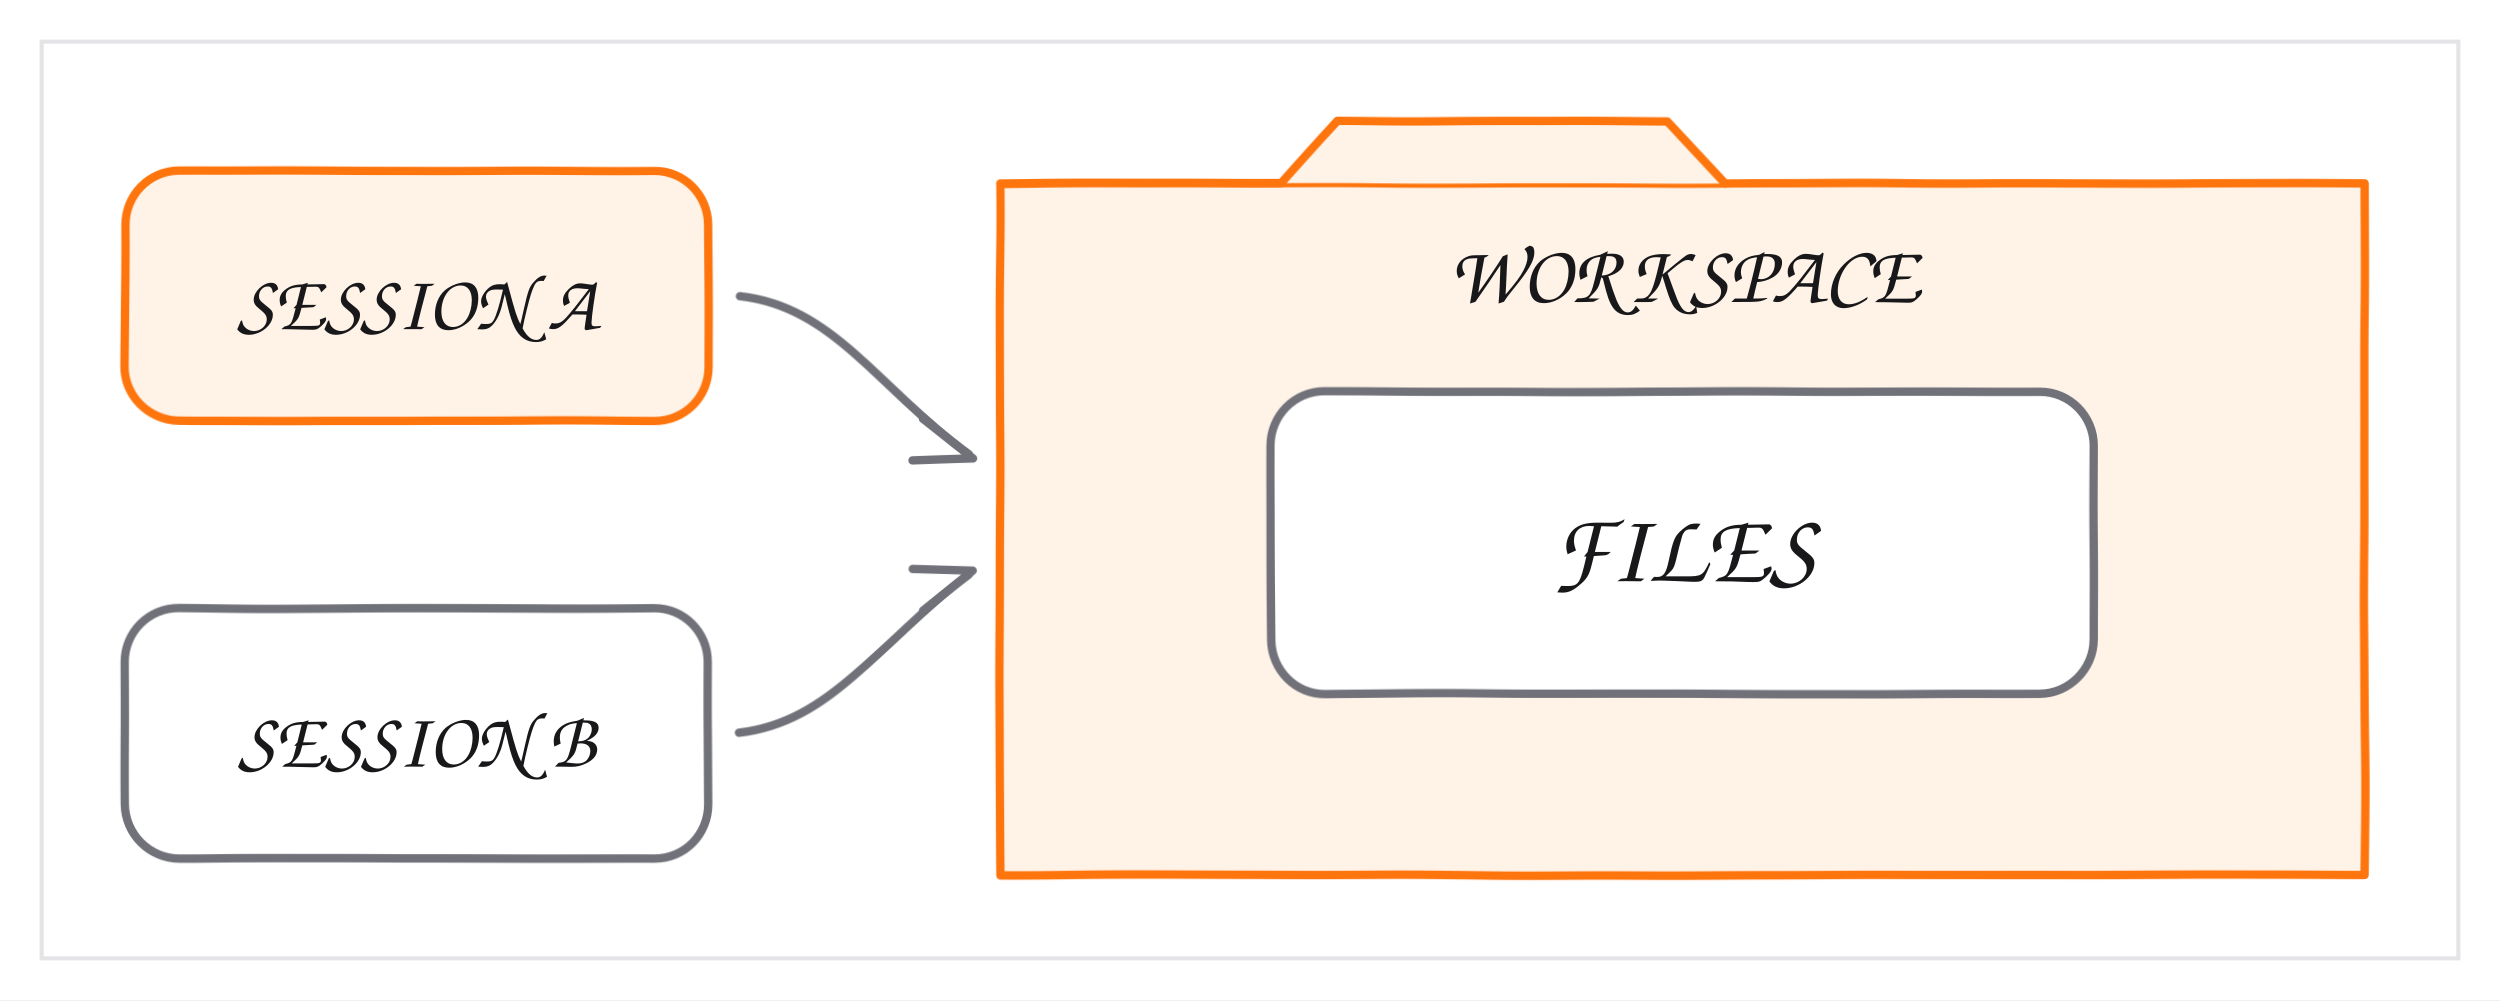
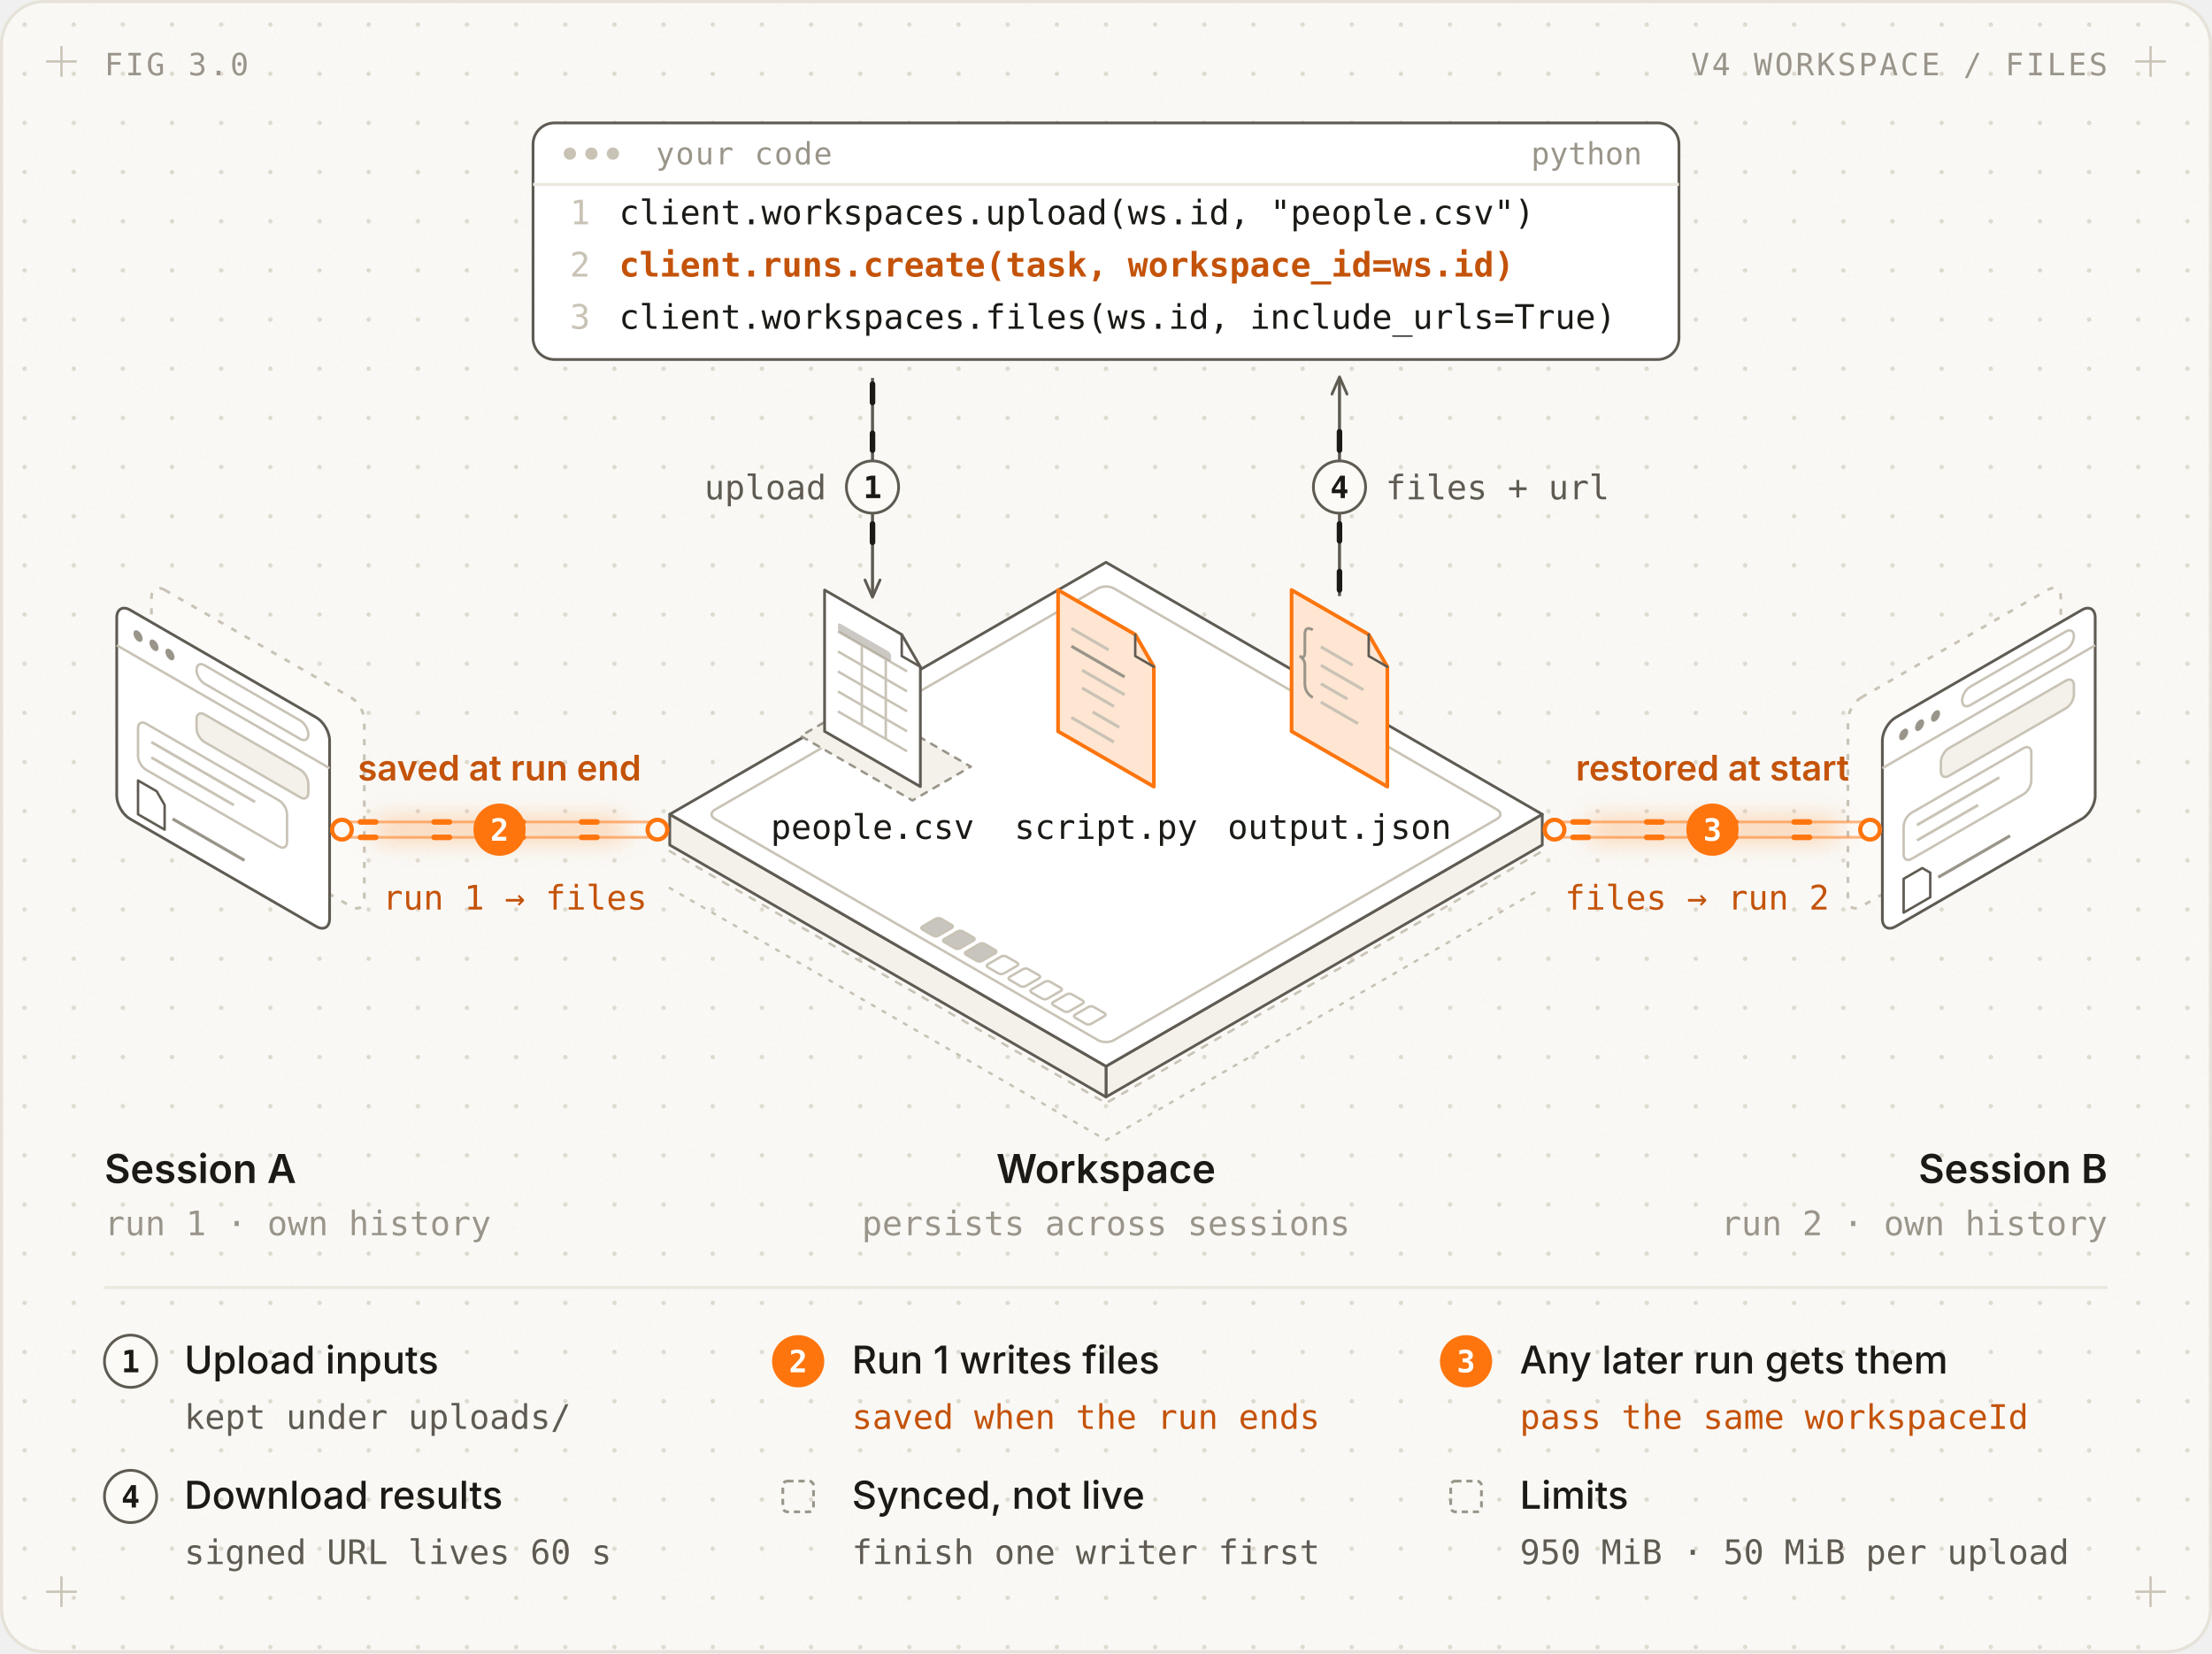
- <svg xmlns="http://www.w3.org/2000/svg" width="1200" height="480" viewBox="0 0 1200 480" role="img" aria-labelledby="title desc">
+ <svg xmlns="http://www.w3.org/2000/svg" viewBox="0 0 720 538" width="720" height="538" role="img" aria-labelledby="t d" fill="none">
+   <style>.s{font-family:Geist, Inter, -apple-system, BlinkMacSystemFont, 'Segoe UI', Helvetica, Arial, sans-serif}.m{font-family:'Geist Mono', ui-monospace, SFMono-Regular, Menlo, monospace}text{font-kerning:normal}@keyframes fr{to{stroke-dashoffset:-24}}@keyframes fl{to{stroke-dashoffset:24}}@keyframes fv{to{stroke-dashoffset:-16}}@keyframes gsA{0%,13.2%{stroke-opacity:1}14%,99.2%{stroke-opacity:.16}100%{stroke-opacity:1}}@keyframes grB{0%,19.2%{stroke-opacity:.16}20%,33.2%{stroke-opacity:1}34%,100%{stroke-opacity:.16}}@keyframes gsB{0%,55.2%{stroke-opacity:.16}56%,65.2%{stroke-opacity:1}66%,100%{stroke-opacity:.16}}@keyframes gdl{0%,67.2%{stroke-opacity:0}68%,77.2%{stroke-opacity:1}78%,100%{stroke-opacity:0}}@keyframes gup{0%,79.2%{stroke-opacity:0}80%,86.2%{stroke-opacity:1}87%,100%{stroke-opacity:0}}@keyframes grA{0%,87.2%{stroke-opacity:.16}88%,95.2%{stroke-opacity:1}96%,100%{stroke-opacity:.16}}@keyframes runA{0%,88%{stroke-opacity:0;fill-opacity:0}90%,100%{stroke-opacity:1;fill-opacity:1}}@keyframes runB{0%,32%{stroke-opacity:0;fill-opacity:0}34%,58%{stroke-opacity:1;fill-opacity:1}60%,100%{stroke-opacity:0;fill-opacity:0}}@keyframes neu{0%,34%{stroke-opacity:1;fill-opacity:1}40%,100%{stroke-opacity:0;fill-opacity:0}}@keyframes cur{0%,100%{transform:translate(0,0)}40%,60%{transform:translate(-14px,-6px)}}@media (prefers-reduced-motion:no-preference){.psAr{animation:fr 1s linear infinite,gsA 12s linear infinite}.psAl{animation:fl 1s linear infinite,gsA 12s linear infinite}.psAv{animation:fv .67s linear infinite,gsA 12s linear infinite}.prBr{animation:fr 1s linear infinite,grB 12s linear infinite}.prBl{animation:fl 1s linear infinite,grB 12s linear infinite}.prBv{animation:fv .67s linear infinite,grB 12s linear infinite}.psBr{animation:fr 1s linear infinite,gsB 12s linear infinite}.psBl{animation:fl 1s linear infinite,gsB 12s linear infinite}.psBv{animation:fv .67s linear infinite,gsB 12s linear infinite}.pdlr{animation:fr 1s linear infinite,gdl 12s linear infinite}.pdll{animation:fl 1s linear infinite,gdl 12s linear infinite}.pdlv{animation:fv .67s linear infinite,gdl 12s linear infinite}.pupr{animation:fr 1s linear infinite,gup 12s linear infinite}.pupl{animation:fl 1s linear infinite,gup 12s linear infinite}.pupv{animation:fv .67s linear infinite,gup 12s linear infinite}.prAr{animation:fr 1s linear infinite,grA 12s linear infinite}.prAl{animation:fl 1s linear infinite,grA 12s linear infinite}.prAv{animation:fv .67s linear infinite,grA 12s linear infinite}.runA{animation:runA 12s linear infinite}.runB{animation:runB 12s linear infinite}.neu{animation:neu 12s linear infinite}.cur{animation:cur 6s ease-in-out infinite}}.runA,.runB{stroke-opacity:0;fill-opacity:0}</style>
  <defs>
-     <filter id="rough">
-       <feTurbulence type="fractalNoise" baseFrequency=".01" numOctaves="2" seed="17" result="noise" />
-       <feDisplacementMap in="SourceGraphic" in2="noise" scale="1.4" />
+     <pattern id="dots" width="16" height="16" patternUnits="userSpaceOnUse">
+       <circle cx="8" cy="8" r="0.7" fill="#DDD8CD" />
+     </pattern>
+     <filter id="grain" x="0" y="0" width="100%" height="100%">
+       <feTurbulence type="fractalNoise" baseFrequency="0.9" numOctaves="2" seed="7" stitchTiles="stitch" />
+       <feColorMatrix values="0 0 0 0 0.5  0 0 0 0 0.5  0 0 0 0 0.5  0 0 0 0.05 0" />
+     </filter>
+     <clipPath id="card">
+       <rect x="0.5" y="0.5" width="719" height="537" rx="14" />
+     </clipPath>
+     <marker id="ah" viewBox="0 0 10 10" refX="8.5" refY="5" markerWidth="7" markerHeight="7" orient="auto-start-reverse">
+       <path d="M1 1.5 L9 5 L1 8.5" stroke="#5F5B53" stroke-width="1.3" fill="none" stroke-linejoin="round" stroke-linecap="round" />
+     </marker>
+     <filter id="glow" filterUnits="userSpaceOnUse" x="0" y="0" width="720" height="538">
+       <feGaussianBlur stdDeviation="4" />
+     </filter>
+     <filter id="glow2" filterUnits="userSpaceOnUse" x="0" y="0" width="720" height="538">
+       <feGaussianBlur stdDeviation="7" />
    </filter>
  </defs>
-   <rect width="1200" height="480" fill="#FFFFFF" />
-   <rect x="20" y="20" width="1160" height="440" fill="none" stroke="#E4E4E7" stroke-width="2" />
-   <g fill="none" stroke-linecap="round" stroke-linejoin="round" filter="url(#rough)">
-     <rect x="60" y="82" width="280" height="120" rx="26" fill="#FFF3E8" stroke="#FE750E" stroke-width="4" />
-     <rect x="60" y="292" width="280" height="120" rx="26" fill="#FFFFFF" stroke="#71717A" stroke-width="4" />
-     <path d="M355 142 C400 147 420 185 465 218" stroke="#71717A" stroke-width="4" />
-     <path d="M443 201 L467 220 L438 221" stroke="#71717A" stroke-width="4" />
-     <path d="M355 352 C400 347 420 309 465 276" stroke="#71717A" stroke-width="4" />
-     <path d="M438 273 L467 274 L443 293" stroke="#71717A" stroke-width="4" />
-     <path d="M480 88 L1135 88 L1135 420 L480 420 Z" fill="#FFF3E8" stroke="#FE750E" stroke-width="4" />
-     <path d="M480 88 L615 88 L642 58 L800 58 L828 88" fill="#FFF3E8" stroke="#FE750E" stroke-width="4" />
-     <rect x="610" y="188" width="395" height="145" rx="26" fill="#FFFFFF" stroke="#71717A" stroke-width="4" />
-   </g>
-   <g font-family="Virgil, Comic Sans MS, cursive" text-anchor="middle">
-     <text x="200" y="158" font-size="38" fill="#18181B">SESSION A</text>
-     <text x="200" y="368" font-size="38" fill="#18181B">SESSION B</text>
-     <text x="808" y="145" font-size="40" fill="#18181B">WORKSPACE</text>
-     <text x="808" y="279" font-size="48" fill="#18181B">FILES</text>
-   </g>
+   <rect x="0.5" y="0.5" width="719" height="537" rx="14" fill="#FBFAF7" />
+   <g clip-path="url(#card)">
+     <rect width="720" height="538" fill="url(#dots)" />
+     <rect width="720" height="538" filter="url(#grain)" />
+   </g>
+   <rect x="0.5" y="0.5" width="719" height="537" rx="14" fill="none" stroke="#E6E2D9" />
+   <path d="M15 20h10M20 15v10" stroke="#C9C3B6" stroke-width="0.75" />
+   <path d="M695 20h10M700 15v10" stroke="#C9C3B6" stroke-width="0.75" />
+   <path d="M15 518h10M20 513v10" stroke="#C9C3B6" stroke-width="0.75" />
+   <path d="M695 518h10M700 513v10" stroke="#C9C3B6" stroke-width="0.75" />
+   <text x="34.0" y="24.5" font-size="10" fill="#9A958A" letter-spacing="0.08em" class="m">FIG 3.0</text>
+   <text x="686.0" y="24.5" font-size="10" fill="#9A958A" text-anchor="end" letter-spacing="0.08em" class="m">V4 WORKSPACE / FILES</text>
+   <rect x="173.5" y="40" width="373" height="77" rx="7" fill="#FFFFFF" stroke="#5F5B53" stroke-width="0.9" />
+   <line x1="173.5" y1="60" x2="546.5" y2="60" stroke="#ECE8DF" stroke-width="1" />
+   <circle cx="185.5" cy="50.0" r="2" fill="#C9C3B6" />
+   <circle cx="192.5" cy="50.0" r="2" fill="#C9C3B6" />
+   <circle cx="199.5" cy="50.0" r="2" fill="#C9C3B6" />
+   <text x="213.5" y="53.5" font-size="10" fill="#9A958A" letter-spacing="0.04em" class="m">your code</text>
+   <text x="534.5" y="53.5" font-size="10" fill="#9A958A" text-anchor="end" class="m">python</text>
+   <text x="185.5" y="73.0" font-size="11" fill="#C9C3B6" class="m">1</text>
+   <text x="201.5" y="73.0" font-size="11" fill="#1B1A17" class="m">client.workspaces.upload(ws.id, "people.csv")</text>
+   <text x="185.5" y="90.0" font-size="11" fill="#C9C3B6" class="m">2</text>
+   <text x="201.5" y="90.0" font-size="11" fill="#C4530A" font-weight="600" class="m">client.runs.create(task, workspace_id=ws.id)</text>
+   <text x="185.5" y="107.0" font-size="11" fill="#C9C3B6" class="m">3</text>
+   <text x="201.5" y="107.0" font-size="11" fill="#1B1A17" class="m">client.workspaces.files(ws.id, include_urls=True)</text>
+   <polyline points="218.0,277.0 360.0,359.0 502.0,277.0" stroke="#C9C3B6" stroke-width="0.8" stroke-dasharray="2 3" stroke-linejoin="round" stroke-linecap="round" />
+   <polyline points="218.0,289.0 360.0,371.0 502.0,289.0" stroke="#C9C3B6" stroke-width="0.8" stroke-dasharray="1 3" stroke-linejoin="round" stroke-linecap="round" />
+   <polygon points="502.0,265.0 360.0,347.0 360.0,357.0 502.0,275.0" fill="#F4F1EA" stroke="#5F5B53" stroke-width="0.9" stroke-linejoin="round" stroke-linecap="round" />
+   <polygon points="218.0,265.0 360.0,347.0 360.0,357.0 218.0,275.0" fill="#F4F1EA" stroke="#5F5B53" stroke-width="0.9" stroke-linejoin="round" stroke-linecap="round" />
+   <polygon points="360.0,183.0 502.0,265.0 360.0,347.0 218.0,265.0" fill="#FFFFFF" stroke="#5F5B53" stroke-width="0.9" stroke-linejoin="round" stroke-linecap="round" />
+   <g transform="matrix(0.866,0.5,-0.866,0.5,360.0,183.0)">
+     <rect x="7" y="7" width="150" height="150" rx="3" stroke="#C9C3B6" stroke-width="0.8" vector-effect="non-scaling-stroke" />
+     <rect x="84.0" y="147" width="6" height="7" rx="1" fill="#9A958A" fill-opacity="0.55" stroke="#C9C3B6" stroke-width="0.8" vector-effect="non-scaling-stroke" />
+     <rect x="92.2" y="147" width="6" height="7" rx="1" fill="#9A958A" fill-opacity="0.55" stroke="#C9C3B6" stroke-width="0.8" vector-effect="non-scaling-stroke" />
+     <rect x="100.4" y="147" width="6" height="7" rx="1" fill="#9A958A" fill-opacity="0.55" stroke="#C9C3B6" stroke-width="0.8" vector-effect="non-scaling-stroke" />
+     <rect x="108.6" y="147" width="6" height="7" rx="1" fill="none" fill-opacity="0" stroke="#C9C3B6" stroke-width="0.8" vector-effect="non-scaling-stroke" />
+     <rect x="116.8" y="147" width="6" height="7" rx="1" fill="none" fill-opacity="0" stroke="#C9C3B6" stroke-width="0.8" vector-effect="non-scaling-stroke" />
+     <rect x="125.0" y="147" width="6" height="7" rx="1" fill="none" fill-opacity="0" stroke="#C9C3B6" stroke-width="0.8" vector-effect="non-scaling-stroke" />
+     <rect x="133.2" y="147" width="6" height="7" rx="1" fill="none" fill-opacity="0" stroke="#C9C3B6" stroke-width="0.8" vector-effect="non-scaling-stroke" />
+     <rect x="141.4" y="147" width="6" height="7" rx="1" fill="none" fill-opacity="0" stroke="#C9C3B6" stroke-width="0.8" vector-effect="non-scaling-stroke" />
+   </g>
+   <polygon points="279.7,228.5 316.0,249.5 297.0,260.5 260.6,239.5" fill="#F4F1EA" stroke="#9A958A" stroke-width="0.8" stroke-dasharray="2 2.5" stroke-linejoin="round" stroke-linecap="round" />
+   <g transform="matrix(0.866,0.5,0,1,268.4,238.0)">
+     <path d="M0 0V-46H29L36 -39V0Z" fill="#FFFFFF" stroke="#5F5B53" stroke-width="0.9" stroke-linejoin="round" stroke-linecap="round" vector-effect="non-scaling-stroke" />
+     <path d="M29 -46V-39H36" stroke="#5F5B53" stroke-width="0.8" stroke-linejoin="round" stroke-linecap="round" vector-effect="non-scaling-stroke" />
+     <line x1="5" y1="-35.0" x2="31" y2="-35.0" stroke="#C9C3B6" stroke-width="0.8" vector-effect="non-scaling-stroke" />
+     <line x1="5" y1="-28.5" x2="31" y2="-28.5" stroke="#C9C3B6" stroke-width="0.8" vector-effect="non-scaling-stroke" />
+     <line x1="5" y1="-22.0" x2="31" y2="-22.0" stroke="#C9C3B6" stroke-width="0.8" vector-effect="non-scaling-stroke" />
+     <line x1="5" y1="-15.5" x2="31" y2="-15.5" stroke="#C9C3B6" stroke-width="0.8" vector-effect="non-scaling-stroke" />
+     <line x1="5" y1="-9.0" x2="31" y2="-9.0" stroke="#C9C3B6" stroke-width="0.8" vector-effect="non-scaling-stroke" />
+     <line x1="14" y1="-35" x2="14" y2="-9" stroke="#C9C3B6" stroke-width="0.8" vector-effect="non-scaling-stroke" />
+     <line x1="23" y1="-35" x2="23" y2="-9" stroke="#C9C3B6" stroke-width="0.8" vector-effect="non-scaling-stroke" />
+     <rect x="5" y="-38" width="20" height="3" rx="1" fill="#9A958A" fill-opacity=".5" />
+   </g>
+   <text x="284.0" y="273.0" font-size="11" fill="#1B1A17" text-anchor="middle" class="m">people.csv</text>
+   <g transform="matrix(0.866,0.5,0,1,344.4,238.0)">
+     <path d="M0 0V-46H29L36 -39V0Z" fill="#FFFFFF" stroke="#5F5B53" stroke-width="0.9" stroke-linejoin="round" stroke-linecap="round" vector-effect="non-scaling-stroke" />
+     <path class="neu" d="M0 0V-46H29L36 -39V0Z" fill="#FFE6D2" stroke="#FE750E" stroke-width="1.2" stroke-linejoin="round" stroke-linecap="round" vector-effect="non-scaling-stroke" />
+     <path d="M29 -46V-39H36" stroke="#5F5B53" stroke-width="0.8" stroke-linejoin="round" stroke-linecap="round" vector-effect="non-scaling-stroke" />
+     <line x1="5" y1="-36.0" x2="19" y2="-36.0" stroke="#C9C3B6" stroke-width="1" vector-effect="non-scaling-stroke" />
+     <line x1="5" y1="-30.2" x2="25" y2="-30.2" stroke="#9A958A" stroke-width="1" vector-effect="non-scaling-stroke" />
+     <line x1="9" y1="-24.4" x2="25" y2="-24.4" stroke="#C9C3B6" stroke-width="1" vector-effect="non-scaling-stroke" />
+     <line x1="9" y1="-18.6" x2="21" y2="-18.6" stroke="#C9C3B6" stroke-width="1" vector-effect="non-scaling-stroke" />
+     <line x1="13" y1="-12.8" x2="23" y2="-12.8" stroke="#C9C3B6" stroke-width="1" vector-effect="non-scaling-stroke" />
+     <line x1="5" y1="-7.0" x2="21" y2="-7.0" stroke="#C9C3B6" stroke-width="1" vector-effect="non-scaling-stroke" />
+   </g>
+   <text x="360.0" y="273.0" font-size="11" fill="#1B1A17" text-anchor="middle" class="m">script.py</text>
+   <g transform="matrix(0.866,0.5,0,1,420.4,238.0)">
+     <path d="M0 0V-46H29L36 -39V0Z" fill="#FFFFFF" stroke="#5F5B53" stroke-width="0.9" stroke-linejoin="round" stroke-linecap="round" vector-effect="non-scaling-stroke" />
+     <path class="neu" d="M0 0V-46H29L36 -39V0Z" fill="#FFE6D2" stroke="#FE750E" stroke-width="1.2" stroke-linejoin="round" stroke-linecap="round" vector-effect="non-scaling-stroke" />
+     <path d="M29 -46V-39H36" stroke="#5F5B53" stroke-width="0.8" stroke-linejoin="round" stroke-linecap="round" vector-effect="non-scaling-stroke" />
+     <path d="M8 -37q-3 0 -3 3v6q0 2 -2 2q2 0 2 2v6q0 3 3 3" stroke="#9A958A" stroke-width="0.9" vector-effect="non-scaling-stroke" />
+     <line x1="11" y1="-33" x2="23" y2="-33" stroke="#C9C3B6" stroke-width="1" vector-effect="non-scaling-stroke" />
+     <line x1="11" y1="-27" x2="27" y2="-27" stroke="#C9C3B6" stroke-width="1" vector-effect="non-scaling-stroke" />
+     <line x1="11" y1="-21" x2="21" y2="-21" stroke="#C9C3B6" stroke-width="1" vector-effect="non-scaling-stroke" />
+     <line x1="11" y1="-15" x2="25" y2="-15" stroke="#C9C3B6" stroke-width="1" vector-effect="non-scaling-stroke" />
+   </g>
+   <text x="436.0" y="273.0" font-size="11" fill="#1B1A17" text-anchor="middle" class="m">output.json</text>
+   <g transform="matrix(0.866,0.5,0,1,49.3,257.5)">
+     <rect x="0" y="-68" width="80" height="68" rx="5" fill="#FBFAF7" stroke="#C9C3B6" stroke-width="0.9" stroke-dasharray="2 3" vector-effect="non-scaling-stroke" />
+   </g>
+   <g transform="matrix(0.866,0.5,0,1,38.0,264.0)">
+     <rect x="0" y="-68" width="80" height="68" rx="5" fill="#FFFFFF" stroke="#5F5B53" stroke-width="0.9" vector-effect="non-scaling-stroke" />
+     <line x1="0" y1="-54" x2="80" y2="-54" stroke="#C9C3B6" stroke-width="0.8" vector-effect="non-scaling-stroke" />
+     <circle cx="8" cy="-61" r="1.7" fill="#9A958A" />
+     <circle cx="14" cy="-61" r="1.7" fill="#9A958A" />
+     <circle cx="20" cy="-61" r="1.7" fill="#9A958A" />
+     <rect x="30" y="-64" width="42" height="6" rx="3" stroke="#C9C3B6" stroke-width="0.8" vector-effect="non-scaling-stroke" />
+     <rect x="30" y="-48" width="42" height="9" rx="3" fill="#F4F1EA" stroke="#C9C3B6" stroke-width="0.8" vector-effect="non-scaling-stroke" />
+     <rect x="8" y="-34" width="56" height="15" rx="3" fill="none" stroke="#C9C3B6" stroke-width="0.8" vector-effect="non-scaling-stroke" />
+     <line x1="13" y1="-29" x2="52" y2="-29" stroke="#C9C3B6" stroke-width="0.9" vector-effect="non-scaling-stroke" />
+     <line x1="13" y1="-24" x2="44" y2="-24" stroke="#C9C3B6" stroke-width="0.9" vector-effect="non-scaling-stroke" />
+     <path d="M8 -14h7l3 3v8h-10z" fill="#FFFFFF" stroke="#5F5B53" stroke-width="0.8" stroke-linejoin="round" stroke-linecap="round" vector-effect="non-scaling-stroke" />
+     <line x1="21" y1="-8" x2="48" y2="-8" stroke="#9A958A" stroke-width="1" vector-effect="non-scaling-stroke" />
+     <rect class="runA" x="0" y="-68" width="80" height="68" rx="5" stroke="#FE750E" stroke-width="1.6" vector-effect="non-scaling-stroke" />
+   </g>
+   <g transform="matrix(0.866,-0.5,0,1,601.5,297.5)">
+     <rect x="0" y="-68" width="80" height="68" rx="5" fill="#FBFAF7" stroke="#C9C3B6" stroke-width="0.9" stroke-dasharray="2 3" vector-effect="non-scaling-stroke" />
+   </g>
+   <g transform="matrix(0.866,-0.5,0,1,612.7,304.0)">
+     <rect x="0" y="-68" width="80" height="68" rx="5" fill="#FFFFFF" stroke="#5F5B53" stroke-width="0.9" vector-effect="non-scaling-stroke" />
+     <line x1="0" y1="-54" x2="80" y2="-54" stroke="#C9C3B6" stroke-width="0.8" vector-effect="non-scaling-stroke" />
+     <circle cx="8" cy="-61" r="1.7" fill="#9A958A" />
+     <circle cx="14" cy="-61" r="1.7" fill="#9A958A" />
+     <circle cx="20" cy="-61" r="1.7" fill="#9A958A" />
+     <rect x="30" y="-64" width="42" height="6" rx="3" stroke="#C9C3B6" stroke-width="0.8" vector-effect="non-scaling-stroke" />
+     <rect x="22" y="-48" width="50" height="9" rx="3" fill="#F4F1EA" stroke="#C9C3B6" stroke-width="0.8" vector-effect="non-scaling-stroke" />
+     <rect x="8" y="-34" width="48" height="15" rx="3" fill="none" stroke="#C9C3B6" stroke-width="0.8" vector-effect="non-scaling-stroke" />
+     <line x1="13" y1="-29" x2="44" y2="-29" stroke="#C9C3B6" stroke-width="0.9" vector-effect="non-scaling-stroke" />
+     <line x1="13" y1="-24" x2="36" y2="-24" stroke="#C9C3B6" stroke-width="0.9" vector-effect="non-scaling-stroke" />
+     <path d="M8 -14h7l3 3v8h-10z" fill="#FFFFFF" stroke="#5F5B53" stroke-width="0.8" stroke-linejoin="round" stroke-linecap="round" vector-effect="non-scaling-stroke" />
+     <line x1="21" y1="-8" x2="48" y2="-8" stroke="#9A958A" stroke-width="1" vector-effect="non-scaling-stroke" />
+     <rect class="runB" x="0" y="-68" width="80" height="68" rx="5" stroke="#FE750E" stroke-width="1.6" vector-effect="non-scaling-stroke" />
+   </g>
+   <rect class="runA" x="34.0" y="160" width="79.0" height="20" rx="10" fill="#FFE6D2" stroke="#FE750E" stroke-width="0.9" />
+   <circle class="runA" cx="46.0" cy="170" r="3" fill="#FE750E" />
+   <text class="m runA" x="56.0" y="173.8" font-size="11" font-weight="600" fill="#C4530A" letter-spacing="0.04em">RUNNING</text>
+   <rect class="runB" x="607.0" y="160" width="79.0" height="20" rx="10" fill="#FFE6D2" stroke="#FE750E" stroke-width="0.9" />
+   <circle class="runB" cx="619.0" cy="170" r="3" fill="#FE750E" />
+   <text class="m runB" x="629.0" y="173.8" font-size="11" font-weight="600" fill="#C4530A" letter-spacing="0.04em">RUNNING</text>
+   <rect x="121.3" y="267.0" width="82.7" height="6" rx="3" fill="#FE750E" fill-opacity="0.35" filter="url(#glow)" />
+   <line x1="111.3" y1="267.5" x2="214.0" y2="267.5" stroke="#FE750E" stroke-width="0.9" stroke-opacity=".5" />
+   <line class="prAl" x1="117.3" y1="267.5" x2="208.0" y2="267.5" stroke="#FE750E" stroke-width="1.8" stroke-linecap="round" stroke-dasharray="5 19" />
+   <line x1="111.3" y1="272.5" x2="214.0" y2="272.5" stroke="#FE750E" stroke-width="0.9" stroke-opacity=".5" />
+   <line class="psAr" x1="117.3" y1="272.5" x2="208.0" y2="272.5" stroke="#FE750E" stroke-width="1.8" stroke-linecap="round" stroke-dasharray="5 19" />
+   <circle cx="111.3" cy="270.0" r="3.2" fill="#FBFAF7" stroke="#FE750E" stroke-width="1.4" />
+   <circle cx="214.0" cy="270.0" r="3.2" fill="#FBFAF7" stroke="#FE750E" stroke-width="1.4" />
+   <rect x="516.0" y="267.0" width="82.7" height="6" rx="3" fill="#FE750E" fill-opacity="0.35" filter="url(#glow)" />
+   <line x1="506.0" y1="267.5" x2="608.7" y2="267.5" stroke="#FE750E" stroke-width="0.9" stroke-opacity=".5" />
+   <line class="prBr" x1="512.0" y1="267.5" x2="602.7" y2="267.5" stroke="#FE750E" stroke-width="1.8" stroke-linecap="round" stroke-dasharray="5 19" />
+   <line x1="506.0" y1="272.5" x2="608.7" y2="272.5" stroke="#FE750E" stroke-width="0.9" stroke-opacity=".5" />
+   <line class="psBl" x1="512.0" y1="272.5" x2="602.7" y2="272.5" stroke="#FE750E" stroke-width="1.8" stroke-linecap="round" stroke-dasharray="5 19" />
+   <circle cx="506.0" cy="270.0" r="3.2" fill="#FBFAF7" stroke="#FE750E" stroke-width="1.4" />
+   <circle cx="608.7" cy="270.0" r="3.2" fill="#FBFAF7" stroke="#FE750E" stroke-width="1.4" />
+   <circle cx="162.6" cy="270.0" r="8.5" fill="#FE750E" />
+   <text x="162.6" y="273.6" font-size="10" fill="#FFFFFF" font-weight="600" text-anchor="middle" class="m">2</text>
+   <circle cx="557.4" cy="270.0" r="8.5" fill="#FE750E" />
+   <text x="557.4" y="273.6" font-size="10" fill="#FFFFFF" font-weight="600" text-anchor="middle" class="m">3</text>
+   <text x="162.6" y="254.0" font-size="11.5" fill="#C4530A" font-weight="600" text-anchor="middle" class="s">saved at run end</text>
+   <text x="557.4" y="254.0" font-size="11.5" fill="#C4530A" font-weight="600" text-anchor="middle" class="s">restored at start</text>
+   <text x="167.6" y="296.0" font-size="11" fill="#C4530A" text-anchor="middle" class="m">run 1 → files</text>
+   <text x="552.4" y="296.0" font-size="11" fill="#C4530A" text-anchor="middle" class="m">files → run 2</text>
+   <line x1="284.0" y1="123.0" x2="284.0" y2="194.0" stroke="#5F5B53" stroke-width="1" marker-end="url(#ah)" />
+   <circle cx="284.0" cy="158.5" r="8.5" fill="#FBFAF7" stroke="#5F5B53" stroke-width="0.9" />
+   <text x="284.0" y="162.1" font-size="10" fill="#1B1A17" font-weight="600" text-anchor="middle" class="m">1</text>
+   <text x="269.0" y="162.5" font-size="11" fill="#5F5B53" text-anchor="end" class="m">upload</text>
+   <line x1="436.0" y1="194.0" x2="436.0" y2="123.0" stroke="#5F5B53" stroke-width="1" marker-end="url(#ah)" />
+   <circle cx="436.0" cy="158.5" r="8.5" fill="#FBFAF7" stroke="#5F5B53" stroke-width="0.9" />
+   <text x="436.0" y="162.1" font-size="10" fill="#1B1A17" font-weight="600" text-anchor="middle" class="m">4</text>
+   <text x="451.0" y="162.5" font-size="11" fill="#5F5B53" class="m">files + url</text>
+   <line class="pupv" x1="284.0" y1="125.0" x2="284.0" y2="146.5" stroke="#1B1A17" stroke-width="1.8" stroke-linecap="round" stroke-dasharray="6 10" />
+   <line class="pupv" x1="284.0" y1="170.5" x2="284.0" y2="186.0" stroke="#1B1A17" stroke-width="1.8" stroke-linecap="round" stroke-dasharray="6 10" />
+   <line class="pdlv" x1="436.0" y1="192.0" x2="436.0" y2="170.5" stroke="#1B1A17" stroke-width="1.8" stroke-linecap="round" stroke-dasharray="6 10" />
+   <line class="pdlv" x1="436.0" y1="146.5" x2="436.0" y2="131.0" stroke="#1B1A17" stroke-width="1.8" stroke-linecap="round" stroke-dasharray="6 10" />
+   <text x="34.0" y="385.0" font-size="13" fill="#1B1A17" font-weight="600" class="s">Session A</text>
+   <text x="34.0" y="402.0" font-size="11" fill="#9A958A" class="m">run 1 · own history</text>
+   <text x="360.0" y="385.0" font-size="13" fill="#1B1A17" font-weight="600" text-anchor="middle" class="s">Workspace</text>
+   <text x="360.0" y="402.0" font-size="11" fill="#9A958A" text-anchor="middle" class="m">persists across sessions</text>
+   <text x="686.0" y="385.0" font-size="13" fill="#1B1A17" font-weight="600" text-anchor="end" class="s">Session B</text>
+   <text x="686.0" y="402.0" font-size="11" fill="#9A958A" text-anchor="end" class="m">run 2 · own history</text>
+   <line x1="34" y1="419.0" x2="686" y2="419.0" stroke="#ECE8DF" stroke-width="1" />
+   <circle cx="42.5" cy="443.0" r="8.5" fill="#FBFAF7" stroke="#5F5B53" stroke-width="0.9" />
+   <text x="42.5" y="446.6" font-size="10" fill="#1B1A17" font-weight="600" text-anchor="middle" class="m">1</text>
+   <text x="60.0" y="447.0" font-size="12.5" fill="#1B1A17" font-weight="500" class="s">Upload inputs</text>
+   <text x="60.0" y="465.0" font-size="11" fill="#5F5B53" class="m">kept under uploads/</text>
+   <circle cx="259.8" cy="443.0" r="8.5" fill="#FE750E" />
+   <text x="259.8" y="446.6" font-size="10" fill="#FFFFFF" font-weight="600" text-anchor="middle" class="m">2</text>
+   <text x="277.3" y="447.0" font-size="12.5" fill="#1B1A17" font-weight="500" class="s">Run 1 writes files</text>
+   <text x="277.3" y="465.0" font-size="11" fill="#C4530A" class="m">saved when the run ends</text>
+   <circle cx="477.2" cy="443.0" r="8.5" fill="#FE750E" />
+   <text x="477.2" y="446.6" font-size="10" fill="#FFFFFF" font-weight="600" text-anchor="middle" class="m">3</text>
+   <text x="494.7" y="447.0" font-size="12.5" fill="#1B1A17" font-weight="500" class="s">Any later run gets them</text>
+   <text x="494.7" y="465.0" font-size="11" fill="#C4530A" class="m">pass the same workspaceId</text>
+   <circle cx="42.5" cy="487.0" r="8.5" fill="#FBFAF7" stroke="#5F5B53" stroke-width="0.9" />
+   <text x="42.5" y="490.6" font-size="10" fill="#1B1A17" font-weight="600" text-anchor="middle" class="m">4</text>
+   <text x="60.0" y="491.0" font-size="12.5" fill="#1B1A17" font-weight="500" class="s">Download results</text>
+   <text x="60.0" y="509.0" font-size="11" fill="#5F5B53" class="m">signed URL lives 60 s</text>
+   <rect x="254.8" y="482.0" width="10" height="10" rx="1.5" stroke="#9A958A" stroke-width="0.9" stroke-dasharray="2 1.6" />
+   <text x="277.3" y="491.0" font-size="12.5" fill="#1B1A17" font-weight="500" class="s">Synced, not live</text>
+   <text x="277.3" y="509.0" font-size="11" fill="#5F5B53" class="m">finish one writer first</text>
+   <rect x="472.2" y="482.0" width="10" height="10" rx="1.5" stroke="#9A958A" stroke-width="0.9" stroke-dasharray="2 1.6" />
+   <text x="494.7" y="491.0" font-size="12.5" fill="#1B1A17" font-weight="500" class="s">Limits</text>
+   <text x="494.7" y="509.0" font-size="11" fill="#5F5B53" class="m">950 MiB · 50 MiB per upload</text>
</svg>
